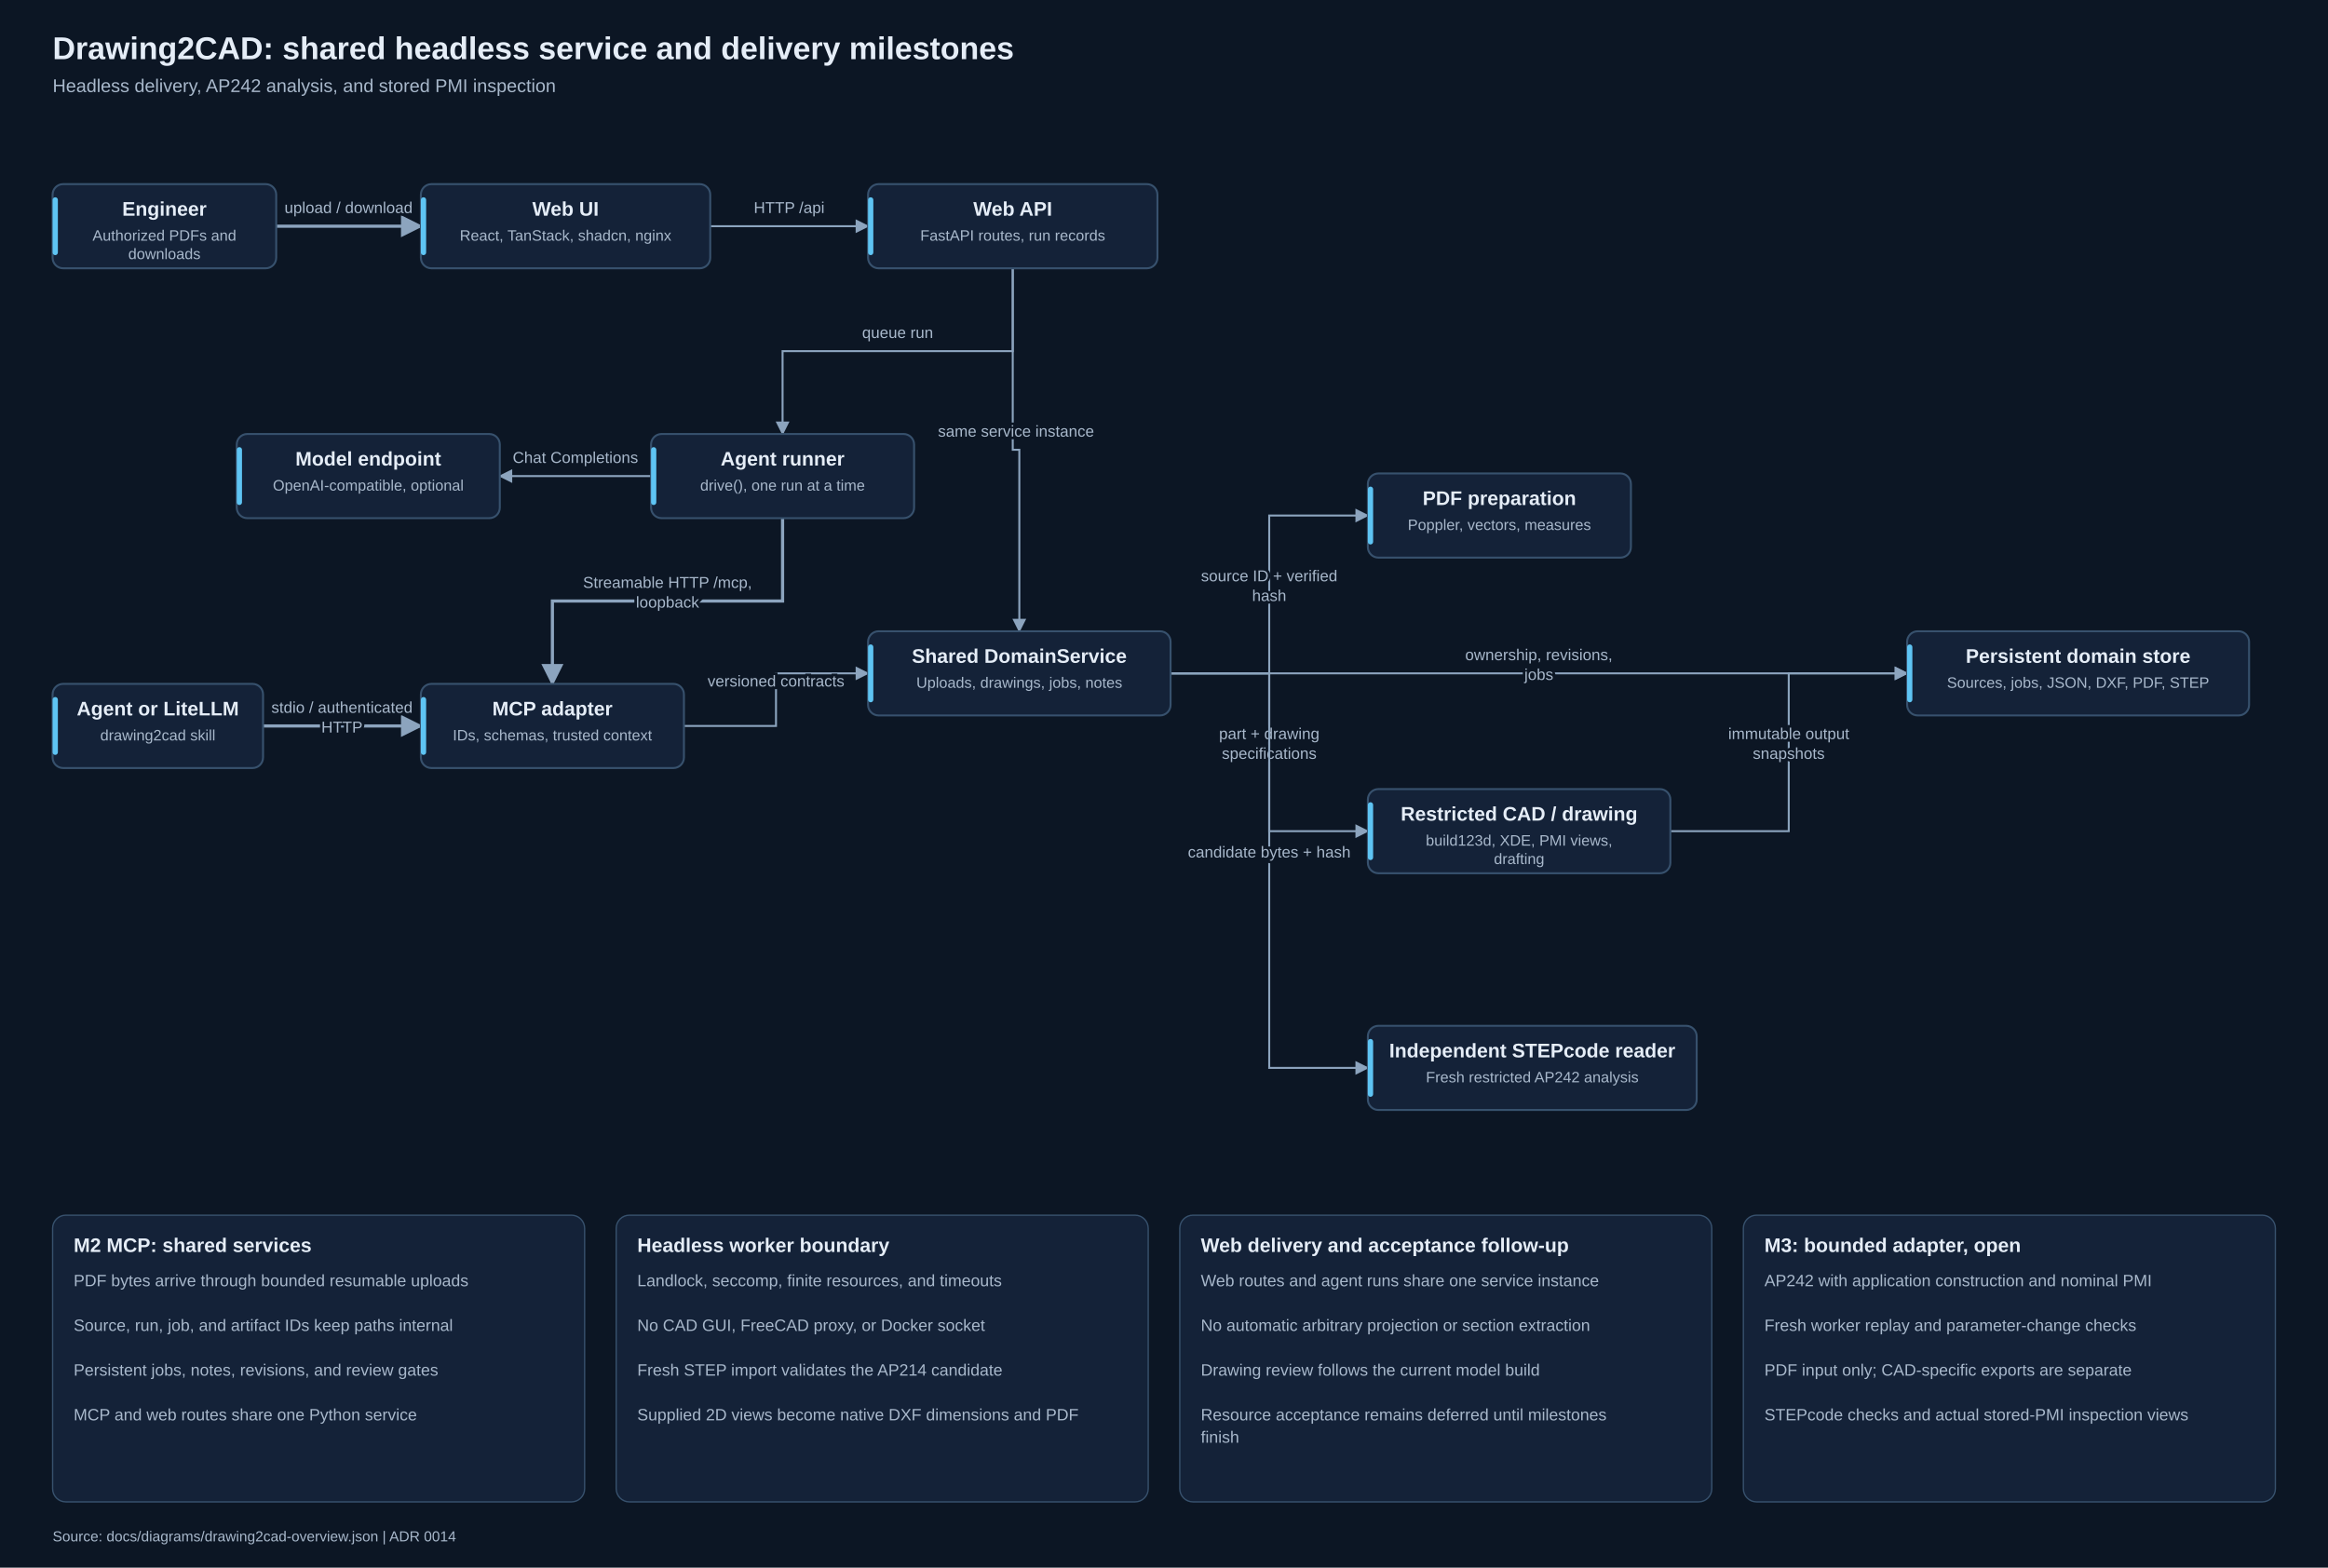
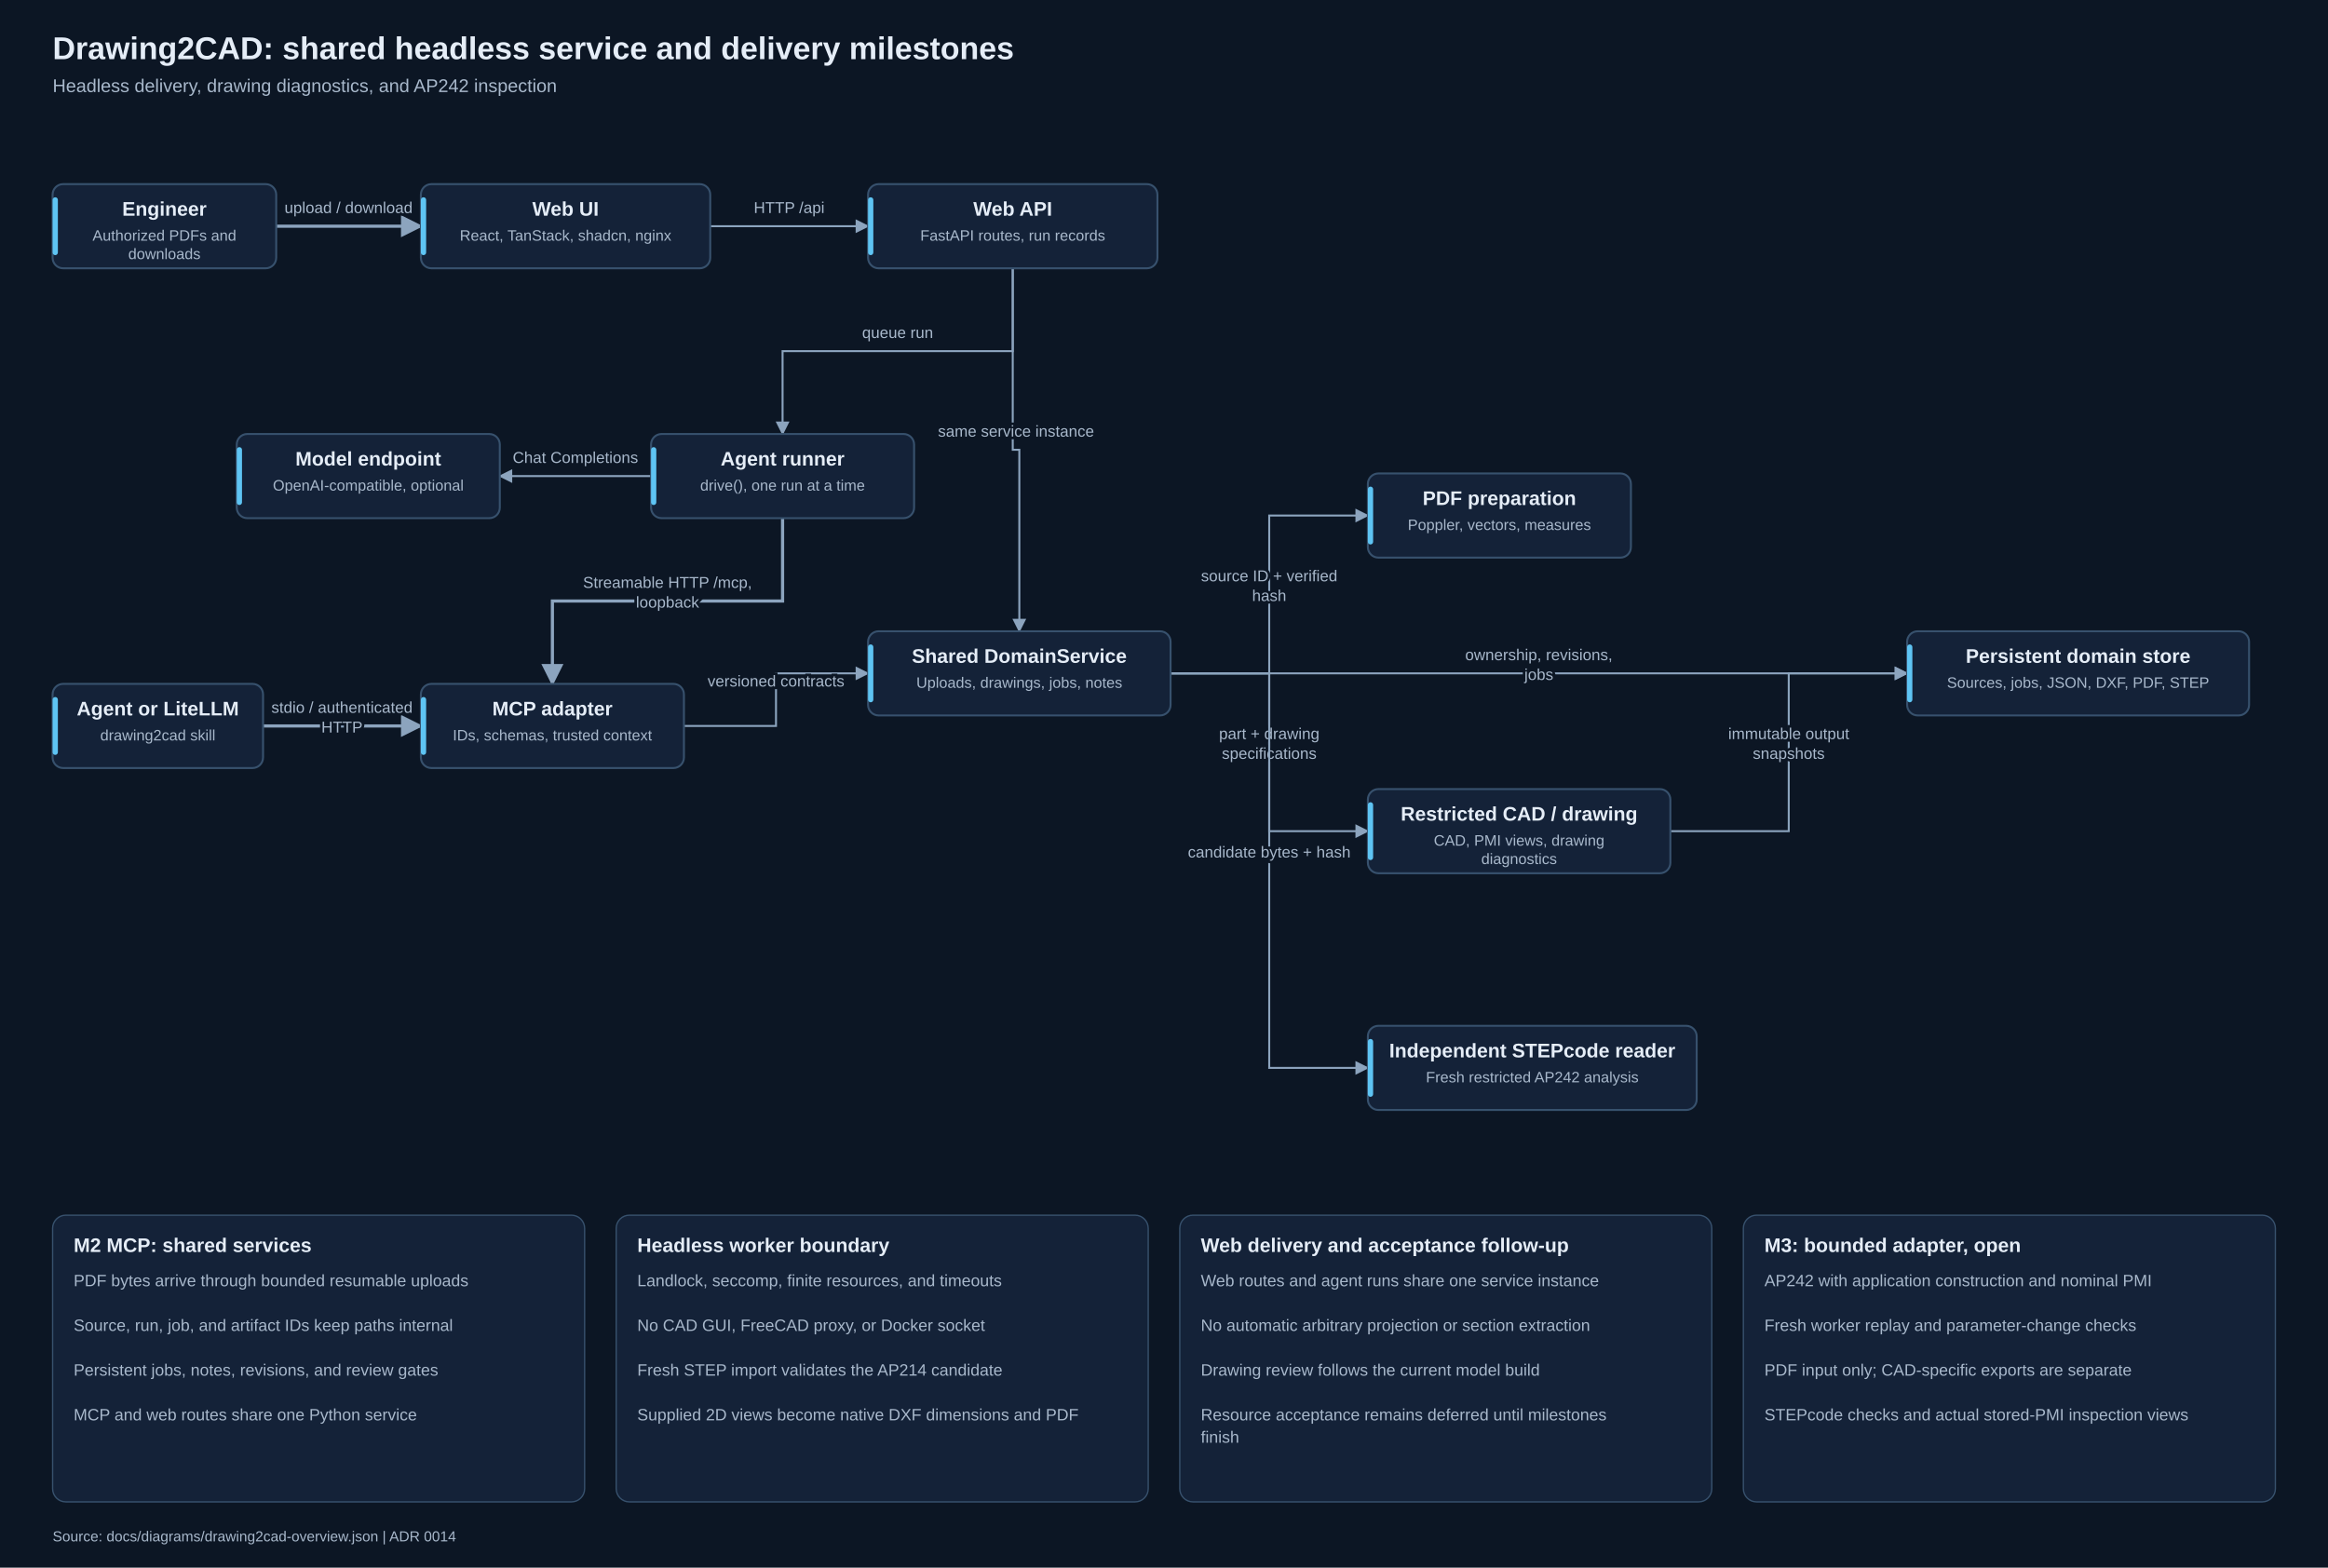
<svg xmlns="http://www.w3.org/2000/svg" viewBox="0 0 1770 1192" role="img" aria-labelledby="title desc">
  <rect width="1770" height="1192" fill="#0c1624" />
  <g font-family="Arial, Helvetica, sans-serif">
    <defs>
      <marker id="arrow" viewBox="0 0 10 10" refX="9" refY="5" markerWidth="7" markerHeight="7" orient="auto-start-reverse">
        <path d="M 0 0 L 10 5 L 0 10 z" fill="#8ca4be" />
      </marker>
    </defs>
    <text x="40" y="45" font-size="24" fill="#e5edf7" font-weight="700" text-anchor="start">Drawing2CAD: shared headless service and delivery milestones</text>
-     <text x="40" y="70" font-size="14" fill="#a8b8cb" font-weight="400" text-anchor="start">Headless delivery, AP242 analysis, and stored PMI inspection</text>
+     <text x="40" y="70" font-size="14" fill="#a8b8cb" font-weight="400" text-anchor="start">Headless delivery, drawing diagnostics, and AP242 inspection</text>
    <path d="M210,172 H265 V172 H320" fill="none" stroke="#8ca4be" stroke-width="2.4" marker-end="url(#arrow)" />
    <text x="265" y="162" text-anchor="middle" font-size="12" fill="#a8b8cb" stroke="#0c1624" stroke-width="4" paint-order="stroke">upload / download</text>
    <path d="M540,172 H600 V172 H660" fill="none" stroke="#8ca4be" stroke-width="1.5" marker-end="url(#arrow)" />
    <text x="600" y="162" text-anchor="middle" font-size="12" fill="#a8b8cb" stroke="#0c1624" stroke-width="4" paint-order="stroke">HTTP /api</text>
    <path d="M770,204 V342 H775 V480" fill="none" stroke="#8ca4be" stroke-width="1.5" marker-end="url(#arrow)" />
    <text x="772.5" y="332" text-anchor="middle" font-size="12" fill="#a8b8cb" stroke="#0c1624" stroke-width="4" paint-order="stroke">same service instance</text>
    <path d="M770,204 V267 H595 V330" fill="none" stroke="#8ca4be" stroke-width="1.5" marker-end="url(#arrow)" />
    <text x="682.5" y="257" text-anchor="middle" font-size="12" fill="#a8b8cb" stroke="#0c1624" stroke-width="4" paint-order="stroke">queue run</text>
    <path d="M495,362 H437.5 V362 H380" fill="none" stroke="#8ca4be" stroke-width="1.5" marker-end="url(#arrow)" />
    <text x="437.5" y="352" text-anchor="middle" font-size="12" fill="#a8b8cb" stroke="#0c1624" stroke-width="4" paint-order="stroke">Chat Completions</text>
    <path d="M595,394 V457 H420 V520" fill="none" stroke="#8ca4be" stroke-width="2.4" marker-end="url(#arrow)" />
    <text x="507.5" y="447" text-anchor="middle" font-size="12" fill="#a8b8cb" stroke="#0c1624" stroke-width="4" paint-order="stroke">Streamable HTTP /mcp,</text>
    <text x="507.5" y="462" text-anchor="middle" font-size="12" fill="#a8b8cb" stroke="#0c1624" stroke-width="4" paint-order="stroke">loopback</text>
    <path d="M200,552 H260 V552 H320" fill="none" stroke="#8ca4be" stroke-width="2.4" marker-end="url(#arrow)" />
    <text x="260" y="542" text-anchor="middle" font-size="12" fill="#a8b8cb" stroke="#0c1624" stroke-width="4" paint-order="stroke">stdio / authenticated</text>
    <text x="260" y="557" text-anchor="middle" font-size="12" fill="#a8b8cb" stroke="#0c1624" stroke-width="4" paint-order="stroke">HTTP</text>
    <path d="M520,552 H590 V512 H660" fill="none" stroke="#8ca4be" stroke-width="1.5" marker-end="url(#arrow)" />
    <text x="590" y="522" text-anchor="middle" font-size="12" fill="#a8b8cb" stroke="#0c1624" stroke-width="4" paint-order="stroke">versioned contracts</text>
    <path d="M890,512 H965 V392 H1040" fill="none" stroke="#8ca4be" stroke-width="1.5" marker-end="url(#arrow)" />
    <text x="965" y="442" text-anchor="middle" font-size="12" fill="#a8b8cb" stroke="#0c1624" stroke-width="4" paint-order="stroke">source ID + verified</text>
    <text x="965" y="457" text-anchor="middle" font-size="12" fill="#a8b8cb" stroke="#0c1624" stroke-width="4" paint-order="stroke">hash</text>
    <path d="M890,512 H965 V632 H1040" fill="none" stroke="#8ca4be" stroke-width="1.5" marker-end="url(#arrow)" />
    <text x="965" y="562" text-anchor="middle" font-size="12" fill="#a8b8cb" stroke="#0c1624" stroke-width="4" paint-order="stroke">part + drawing</text>
    <text x="965" y="577" text-anchor="middle" font-size="12" fill="#a8b8cb" stroke="#0c1624" stroke-width="4" paint-order="stroke">specifications</text>
    <path d="M890,512 H965 V812 H1040" fill="none" stroke="#8ca4be" stroke-width="1.5" marker-end="url(#arrow)" />
    <text x="965" y="652" text-anchor="middle" font-size="12" fill="#a8b8cb" stroke="#0c1624" stroke-width="4" paint-order="stroke">candidate bytes + hash</text>
    <path d="M890,512 H1170 V512 H1450" fill="none" stroke="#8ca4be" stroke-width="1.5" marker-end="url(#arrow)" />
    <text x="1170" y="502" text-anchor="middle" font-size="12" fill="#a8b8cb" stroke="#0c1624" stroke-width="4" paint-order="stroke">ownership, revisions,</text>
    <text x="1170" y="517" text-anchor="middle" font-size="12" fill="#a8b8cb" stroke="#0c1624" stroke-width="4" paint-order="stroke">jobs</text>
    <path d="M1270,632 H1360 V512 H1450" fill="none" stroke="#8ca4be" stroke-width="1.5" marker-end="url(#arrow)" />
    <text x="1360" y="562" text-anchor="middle" font-size="12" fill="#a8b8cb" stroke="#0c1624" stroke-width="4" paint-order="stroke">immutable output</text>
    <text x="1360" y="577" text-anchor="middle" font-size="12" fill="#a8b8cb" stroke="#0c1624" stroke-width="4" paint-order="stroke">snapshots</text>
    <g id="engineer">
      <rect x="40" y="140" width="170" height="64" rx="8" fill="#142238" stroke="#37516d" stroke-width="1.5" />
      <rect x="40" y="150" width="4" height="44" rx="2" fill="#5ec4f3" />
      <text x="125" y="164" font-size="15" fill="#e5edf7" font-weight="700" text-anchor="middle">Engineer</text>
      <text x="125" y="183" font-size="11.5" fill="#a8b8cb" font-weight="400" text-anchor="middle">Authorized PDFs and</text>
      <text x="125" y="197" font-size="11.5" fill="#a8b8cb" font-weight="400" text-anchor="middle">downloads</text>
    </g>
    <g id="webui">
      <rect x="320" y="140" width="220" height="64" rx="8" fill="#142238" stroke="#37516d" stroke-width="1.5" />
      <rect x="320" y="150" width="4" height="44" rx="2" fill="#5ec4f3" />
      <text x="430" y="164" font-size="15" fill="#e5edf7" font-weight="700" text-anchor="middle">Web UI</text>
      <text x="430" y="183" font-size="11.5" fill="#a8b8cb" font-weight="400" text-anchor="middle">React, TanStack, shadcn, nginx</text>
    </g>
    <g id="demoapi">
      <rect x="660" y="140" width="220" height="64" rx="8" fill="#142238" stroke="#37516d" stroke-width="1.5" />
      <rect x="660" y="150" width="4" height="44" rx="2" fill="#5ec4f3" />
      <text x="770" y="164" font-size="15" fill="#e5edf7" font-weight="700" text-anchor="middle">Web API</text>
      <text x="770" y="183" font-size="11.5" fill="#a8b8cb" font-weight="400" text-anchor="middle">FastAPI routes, run records</text>
    </g>
    <g id="demotools">
      <rect x="660" y="480" width="230" height="64" rx="8" fill="#142238" stroke="#37516d" stroke-width="1.5" />
      <rect x="660" y="490" width="4" height="44" rx="2" fill="#5ec4f3" />
      <text x="775" y="504" font-size="15" fill="#e5edf7" font-weight="700" text-anchor="middle">Shared DomainService</text>
      <text x="775" y="523" font-size="11.5" fill="#a8b8cb" font-weight="400" text-anchor="middle">Uploads, drawings, jobs, notes</text>
    </g>
    <g id="model">
      <rect x="180" y="330" width="200" height="64" rx="8" fill="#142238" stroke="#37516d" stroke-width="1.5" />
      <rect x="180" y="340" width="4" height="44" rx="2" fill="#5ec4f3" />
      <text x="280" y="354" font-size="15" fill="#e5edf7" font-weight="700" text-anchor="middle">Model endpoint</text>
      <text x="280" y="373" font-size="11.5" fill="#a8b8cb" font-weight="400" text-anchor="middle">OpenAI-compatible, optional</text>
    </g>
    <g id="runner">
      <rect x="495" y="330" width="200" height="64" rx="8" fill="#142238" stroke="#37516d" stroke-width="1.5" />
      <rect x="495" y="340" width="4" height="44" rx="2" fill="#5ec4f3" />
      <text x="595" y="354" font-size="15" fill="#e5edf7" font-weight="700" text-anchor="middle">Agent runner</text>
      <text x="595" y="373" font-size="11.5" fill="#a8b8cb" font-weight="400" text-anchor="middle">drive(), one run at a time</text>
    </g>
    <g id="agent">
      <rect x="40" y="520" width="160" height="64" rx="8" fill="#142238" stroke="#37516d" stroke-width="1.5" />
      <rect x="40" y="530" width="4" height="44" rx="2" fill="#5ec4f3" />
      <text x="120" y="544" font-size="15" fill="#e5edf7" font-weight="700" text-anchor="middle">Agent or LiteLLM</text>
      <text x="120" y="563" font-size="11.5" fill="#a8b8cb" font-weight="400" text-anchor="middle">drawing2cad skill</text>
    </g>
    <g id="mcp">
      <rect x="320" y="520" width="200" height="64" rx="8" fill="#142238" stroke="#37516d" stroke-width="1.5" />
      <rect x="320" y="530" width="4" height="44" rx="2" fill="#5ec4f3" />
      <text x="420" y="544" font-size="15" fill="#e5edf7" font-weight="700" text-anchor="middle">MCP adapter</text>
      <text x="420" y="563" font-size="11.5" fill="#a8b8cb" font-weight="400" text-anchor="middle">IDs, schemas, trusted context</text>
    </g>
    <g id="pdf">
      <rect x="1040" y="360" width="200" height="64" rx="8" fill="#142238" stroke="#37516d" stroke-width="1.5" />
      <rect x="1040" y="370" width="4" height="44" rx="2" fill="#5ec4f3" />
      <text x="1140" y="384" font-size="15" fill="#e5edf7" font-weight="700" text-anchor="middle">PDF preparation</text>
      <text x="1140" y="403" font-size="11.5" fill="#a8b8cb" font-weight="400" text-anchor="middle">Poppler, vectors, measures</text>
    </g>
    <g id="worker">
      <rect x="1040" y="600" width="230" height="64" rx="8" fill="#142238" stroke="#37516d" stroke-width="1.5" />
      <rect x="1040" y="610" width="4" height="44" rx="2" fill="#5ec4f3" />
      <text x="1155" y="624" font-size="15" fill="#e5edf7" font-weight="700" text-anchor="middle">Restricted CAD / drawing</text>
-       <text x="1155" y="643" font-size="11.5" fill="#a8b8cb" font-weight="400" text-anchor="middle">build123d, XDE, PMI views,</text>
-       <text x="1155" y="657" font-size="11.5" fill="#a8b8cb" font-weight="400" text-anchor="middle">drafting</text>
+       <text x="1155" y="643" font-size="11.5" fill="#a8b8cb" font-weight="400" text-anchor="middle">CAD, PMI views, drawing</text>
+       <text x="1155" y="657" font-size="11.5" fill="#a8b8cb" font-weight="400" text-anchor="middle">diagnostics</text>
    </g>
    <g id="analyzer">
      <rect x="1040" y="780" width="250" height="64" rx="8" fill="#142238" stroke="#37516d" stroke-width="1.5" />
      <rect x="1040" y="790" width="4" height="44" rx="2" fill="#5ec4f3" />
      <text x="1165" y="804" font-size="15" fill="#e5edf7" font-weight="700" text-anchor="middle">Independent STEPcode reader</text>
      <text x="1165" y="823" font-size="11.5" fill="#a8b8cb" font-weight="400" text-anchor="middle">Fresh restricted AP242 analysis</text>
    </g>
    <g id="artifacts">
      <rect x="1450" y="480" width="260" height="64" rx="8" fill="#142238" stroke="#37516d" stroke-width="1.5" />
      <rect x="1450" y="490" width="4" height="44" rx="2" fill="#5ec4f3" />
      <text x="1580" y="504" font-size="15" fill="#e5edf7" font-weight="700" text-anchor="middle">Persistent domain store</text>
      <text x="1580" y="523" font-size="11.5" fill="#a8b8cb" font-weight="400" text-anchor="middle">Sources, jobs, JSON, DXF, PDF, STEP</text>
    </g>
    <rect x="40" y="924" width="404.5" height="218" rx="10" fill="#142238" stroke="#37516d" />
    <text x="56" y="952" font-size="15" fill="#e5edf7" font-weight="700" text-anchor="start">M2 MCP: shared services</text>
    <text x="56" y="978" font-size="12.5" fill="#a8b8cb" font-weight="400" text-anchor="start">PDF bytes arrive through bounded resumable uploads</text>
    <text x="56" y="995" font-size="12.5" fill="#a8b8cb" font-weight="400" text-anchor="start" />
    <text x="56" y="1012" font-size="12.5" fill="#a8b8cb" font-weight="400" text-anchor="start">Source, run, job, and artifact IDs keep paths internal</text>
    <text x="56" y="1029" font-size="12.5" fill="#a8b8cb" font-weight="400" text-anchor="start" />
    <text x="56" y="1046" font-size="12.5" fill="#a8b8cb" font-weight="400" text-anchor="start">Persistent jobs, notes, revisions, and review gates</text>
    <text x="56" y="1063" font-size="12.5" fill="#a8b8cb" font-weight="400" text-anchor="start" />
    <text x="56" y="1080" font-size="12.5" fill="#a8b8cb" font-weight="400" text-anchor="start">MCP and web routes share one Python service</text>
    <text x="56" y="1097" font-size="12.5" fill="#a8b8cb" font-weight="400" text-anchor="start" />
    <rect x="468.5" y="924" width="404.5" height="218" rx="10" fill="#142238" stroke="#37516d" />
    <text x="484.5" y="952" font-size="15" fill="#e5edf7" font-weight="700" text-anchor="start">Headless worker boundary</text>
    <text x="484.5" y="978" font-size="12.5" fill="#a8b8cb" font-weight="400" text-anchor="start">Landlock, seccomp, finite resources, and timeouts</text>
    <text x="484.5" y="995" font-size="12.5" fill="#a8b8cb" font-weight="400" text-anchor="start" />
    <text x="484.5" y="1012" font-size="12.5" fill="#a8b8cb" font-weight="400" text-anchor="start">No CAD GUI, FreeCAD proxy, or Docker socket</text>
    <text x="484.5" y="1029" font-size="12.5" fill="#a8b8cb" font-weight="400" text-anchor="start" />
    <text x="484.5" y="1046" font-size="12.5" fill="#a8b8cb" font-weight="400" text-anchor="start">Fresh STEP import validates the AP214 candidate</text>
    <text x="484.5" y="1063" font-size="12.5" fill="#a8b8cb" font-weight="400" text-anchor="start" />
    <text x="484.5" y="1080" font-size="12.5" fill="#a8b8cb" font-weight="400" text-anchor="start">Supplied 2D views become native DXF dimensions and PDF</text>
    <text x="484.5" y="1097" font-size="12.5" fill="#a8b8cb" font-weight="400" text-anchor="start" />
    <rect x="897" y="924" width="404.5" height="218" rx="10" fill="#142238" stroke="#37516d" />
    <text x="913" y="952" font-size="15" fill="#e5edf7" font-weight="700" text-anchor="start">Web delivery and acceptance follow-up</text>
    <text x="913" y="978" font-size="12.5" fill="#a8b8cb" font-weight="400" text-anchor="start">Web routes and agent runs share one service instance</text>
    <text x="913" y="995" font-size="12.5" fill="#a8b8cb" font-weight="400" text-anchor="start" />
    <text x="913" y="1012" font-size="12.5" fill="#a8b8cb" font-weight="400" text-anchor="start">No automatic arbitrary projection or section extraction</text>
    <text x="913" y="1029" font-size="12.5" fill="#a8b8cb" font-weight="400" text-anchor="start" />
    <text x="913" y="1046" font-size="12.5" fill="#a8b8cb" font-weight="400" text-anchor="start">Drawing review follows the current model build</text>
    <text x="913" y="1063" font-size="12.5" fill="#a8b8cb" font-weight="400" text-anchor="start" />
    <text x="913" y="1080" font-size="12.5" fill="#a8b8cb" font-weight="400" text-anchor="start">Resource acceptance remains deferred until milestones</text>
    <text x="913" y="1097" font-size="12.5" fill="#a8b8cb" font-weight="400" text-anchor="start">finish</text>
    <text x="913" y="1114" font-size="12.5" fill="#a8b8cb" font-weight="400" text-anchor="start" />
    <rect x="1325.5" y="924" width="404.5" height="218" rx="10" fill="#142238" stroke="#37516d" />
    <text x="1341.5" y="952" font-size="15" fill="#e5edf7" font-weight="700" text-anchor="start">M3: bounded adapter, open</text>
    <text x="1341.5" y="978" font-size="12.5" fill="#a8b8cb" font-weight="400" text-anchor="start">AP242 with application construction and nominal PMI</text>
    <text x="1341.5" y="995" font-size="12.5" fill="#a8b8cb" font-weight="400" text-anchor="start" />
    <text x="1341.5" y="1012" font-size="12.5" fill="#a8b8cb" font-weight="400" text-anchor="start">Fresh worker replay and parameter-change checks</text>
    <text x="1341.5" y="1029" font-size="12.5" fill="#a8b8cb" font-weight="400" text-anchor="start" />
    <text x="1341.5" y="1046" font-size="12.5" fill="#a8b8cb" font-weight="400" text-anchor="start">PDF input only; CAD-specific exports are separate</text>
    <text x="1341.5" y="1063" font-size="12.5" fill="#a8b8cb" font-weight="400" text-anchor="start" />
    <text x="1341.5" y="1080" font-size="12.5" fill="#a8b8cb" font-weight="400" text-anchor="start">STEPcode checks and actual stored-PMI inspection views</text>
    <text x="1341.5" y="1097" font-size="12.5" fill="#a8b8cb" font-weight="400" text-anchor="start" />
    <text x="40" y="1172" font-size="11" fill="#a8b8cb" font-weight="400" text-anchor="start">Source: docs/diagrams/drawing2cad-overview.json | ADR 0014</text>
  </g>
</svg>
